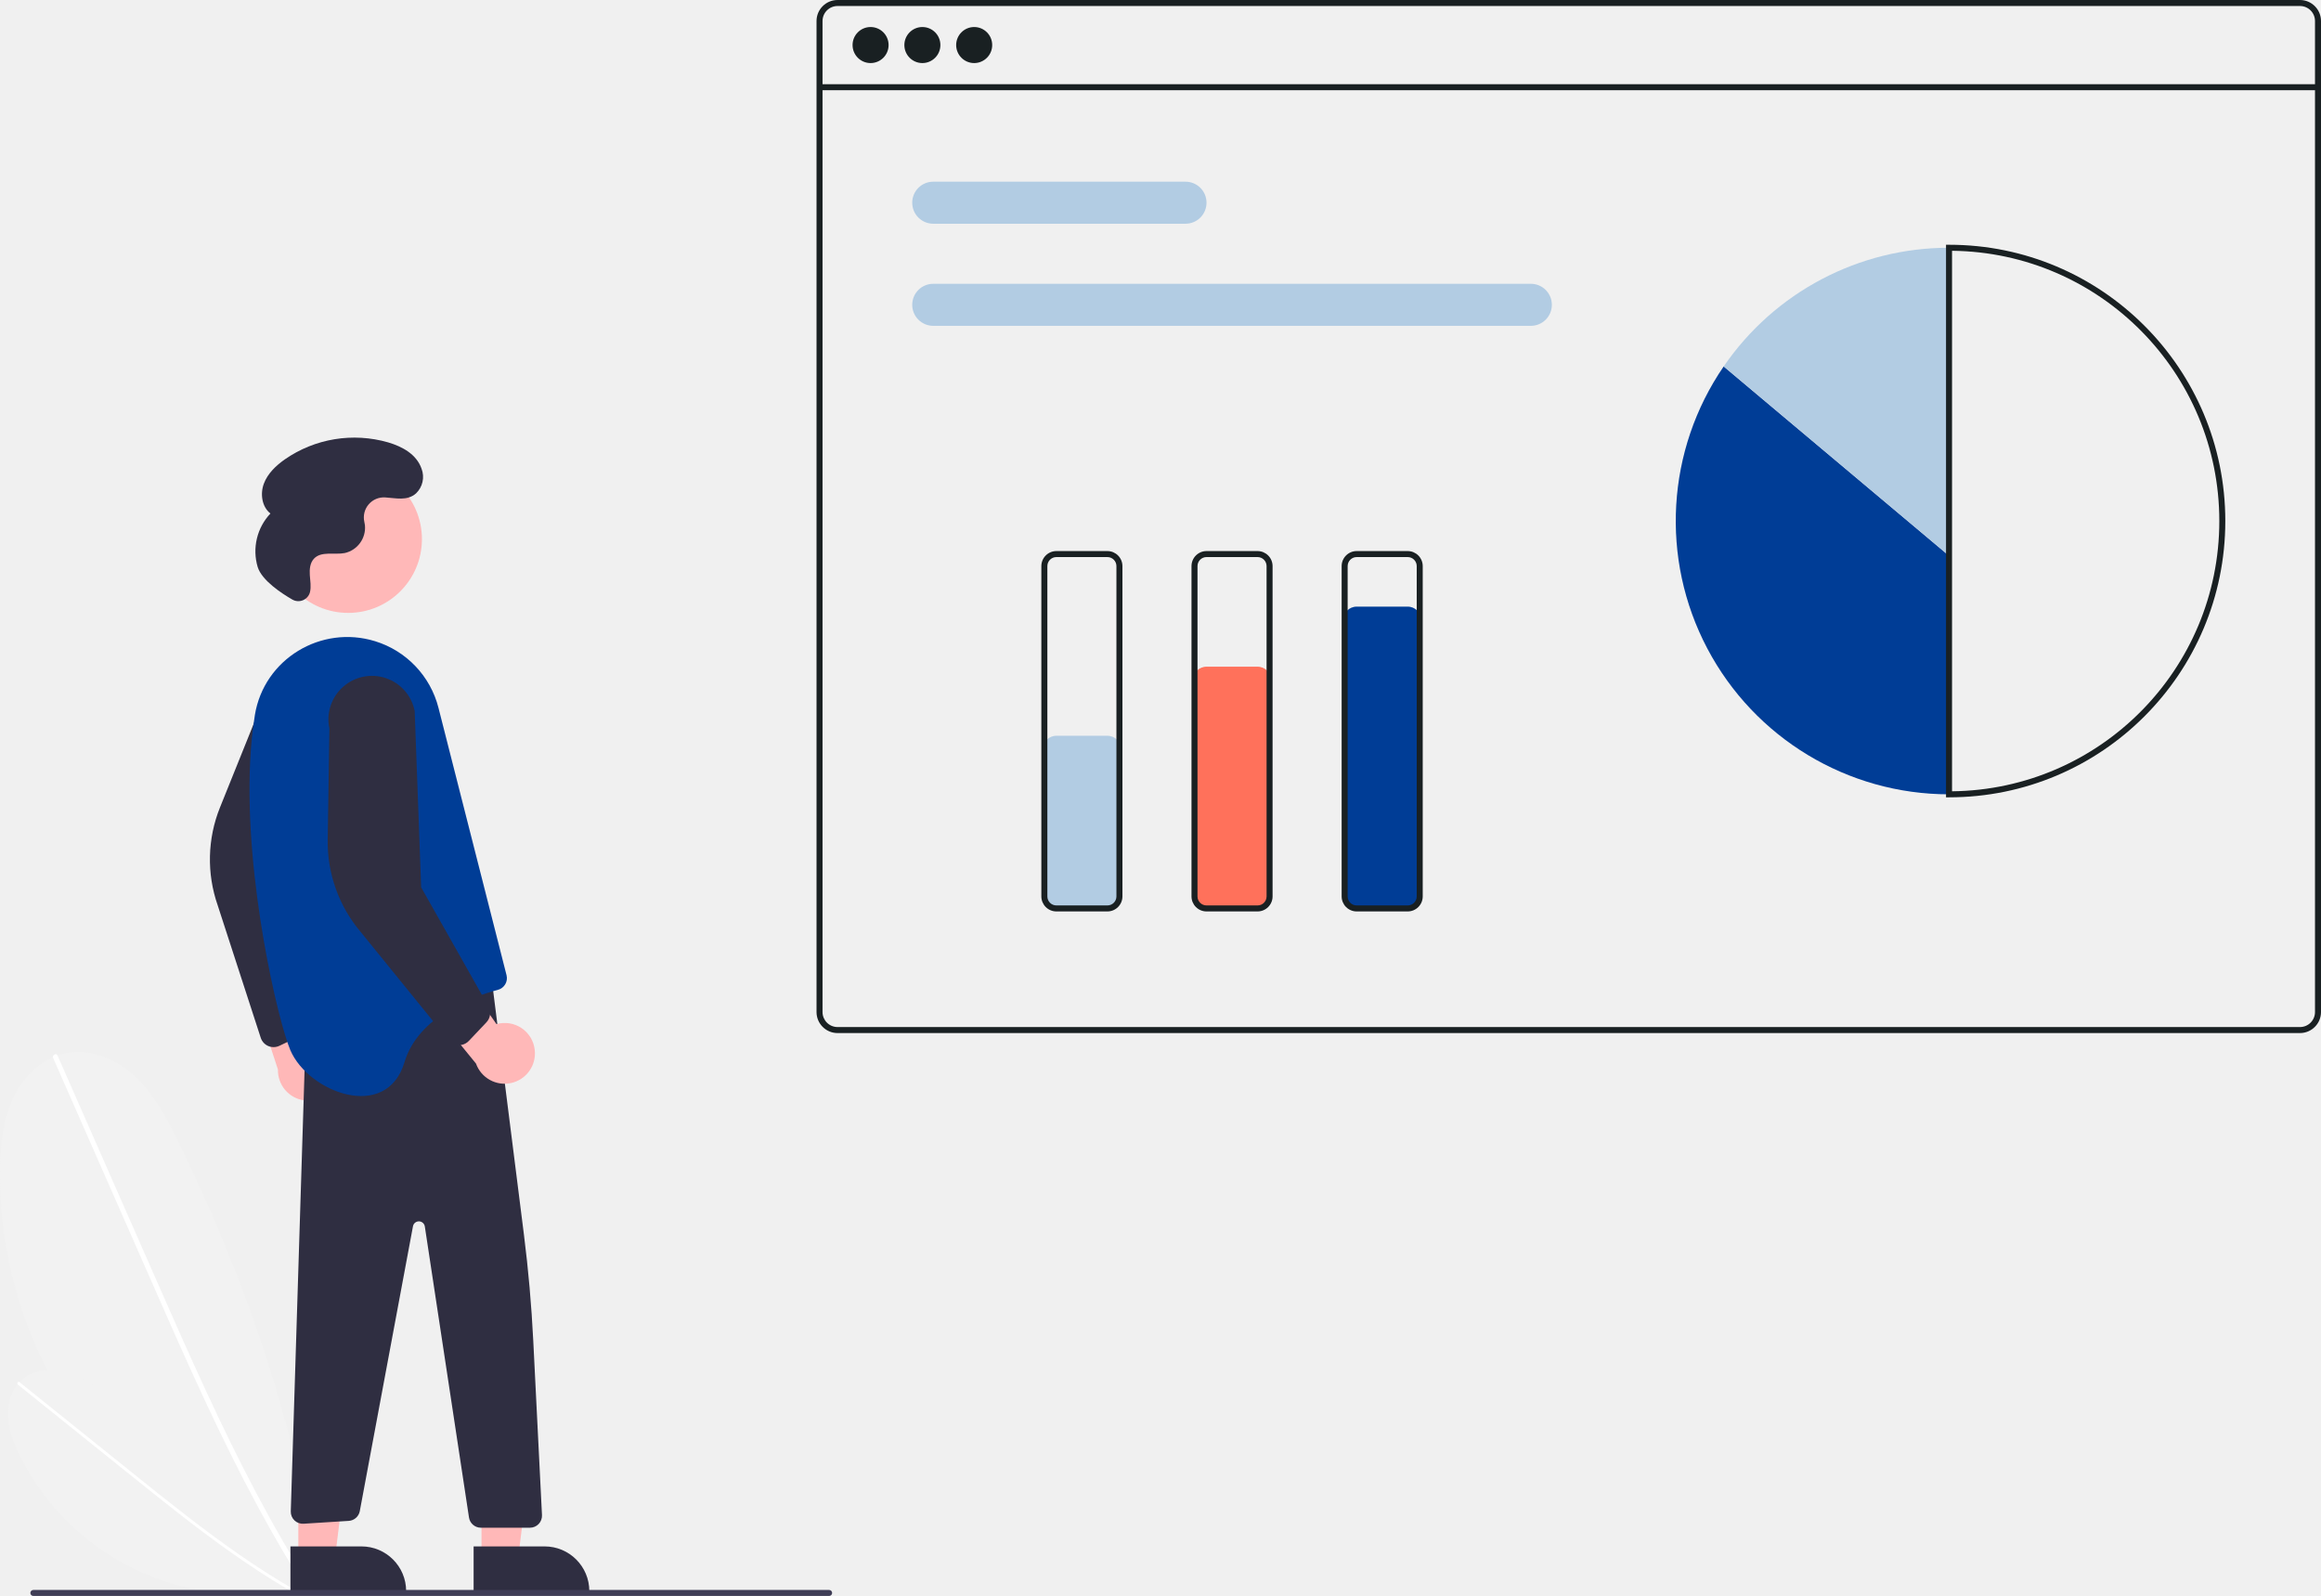
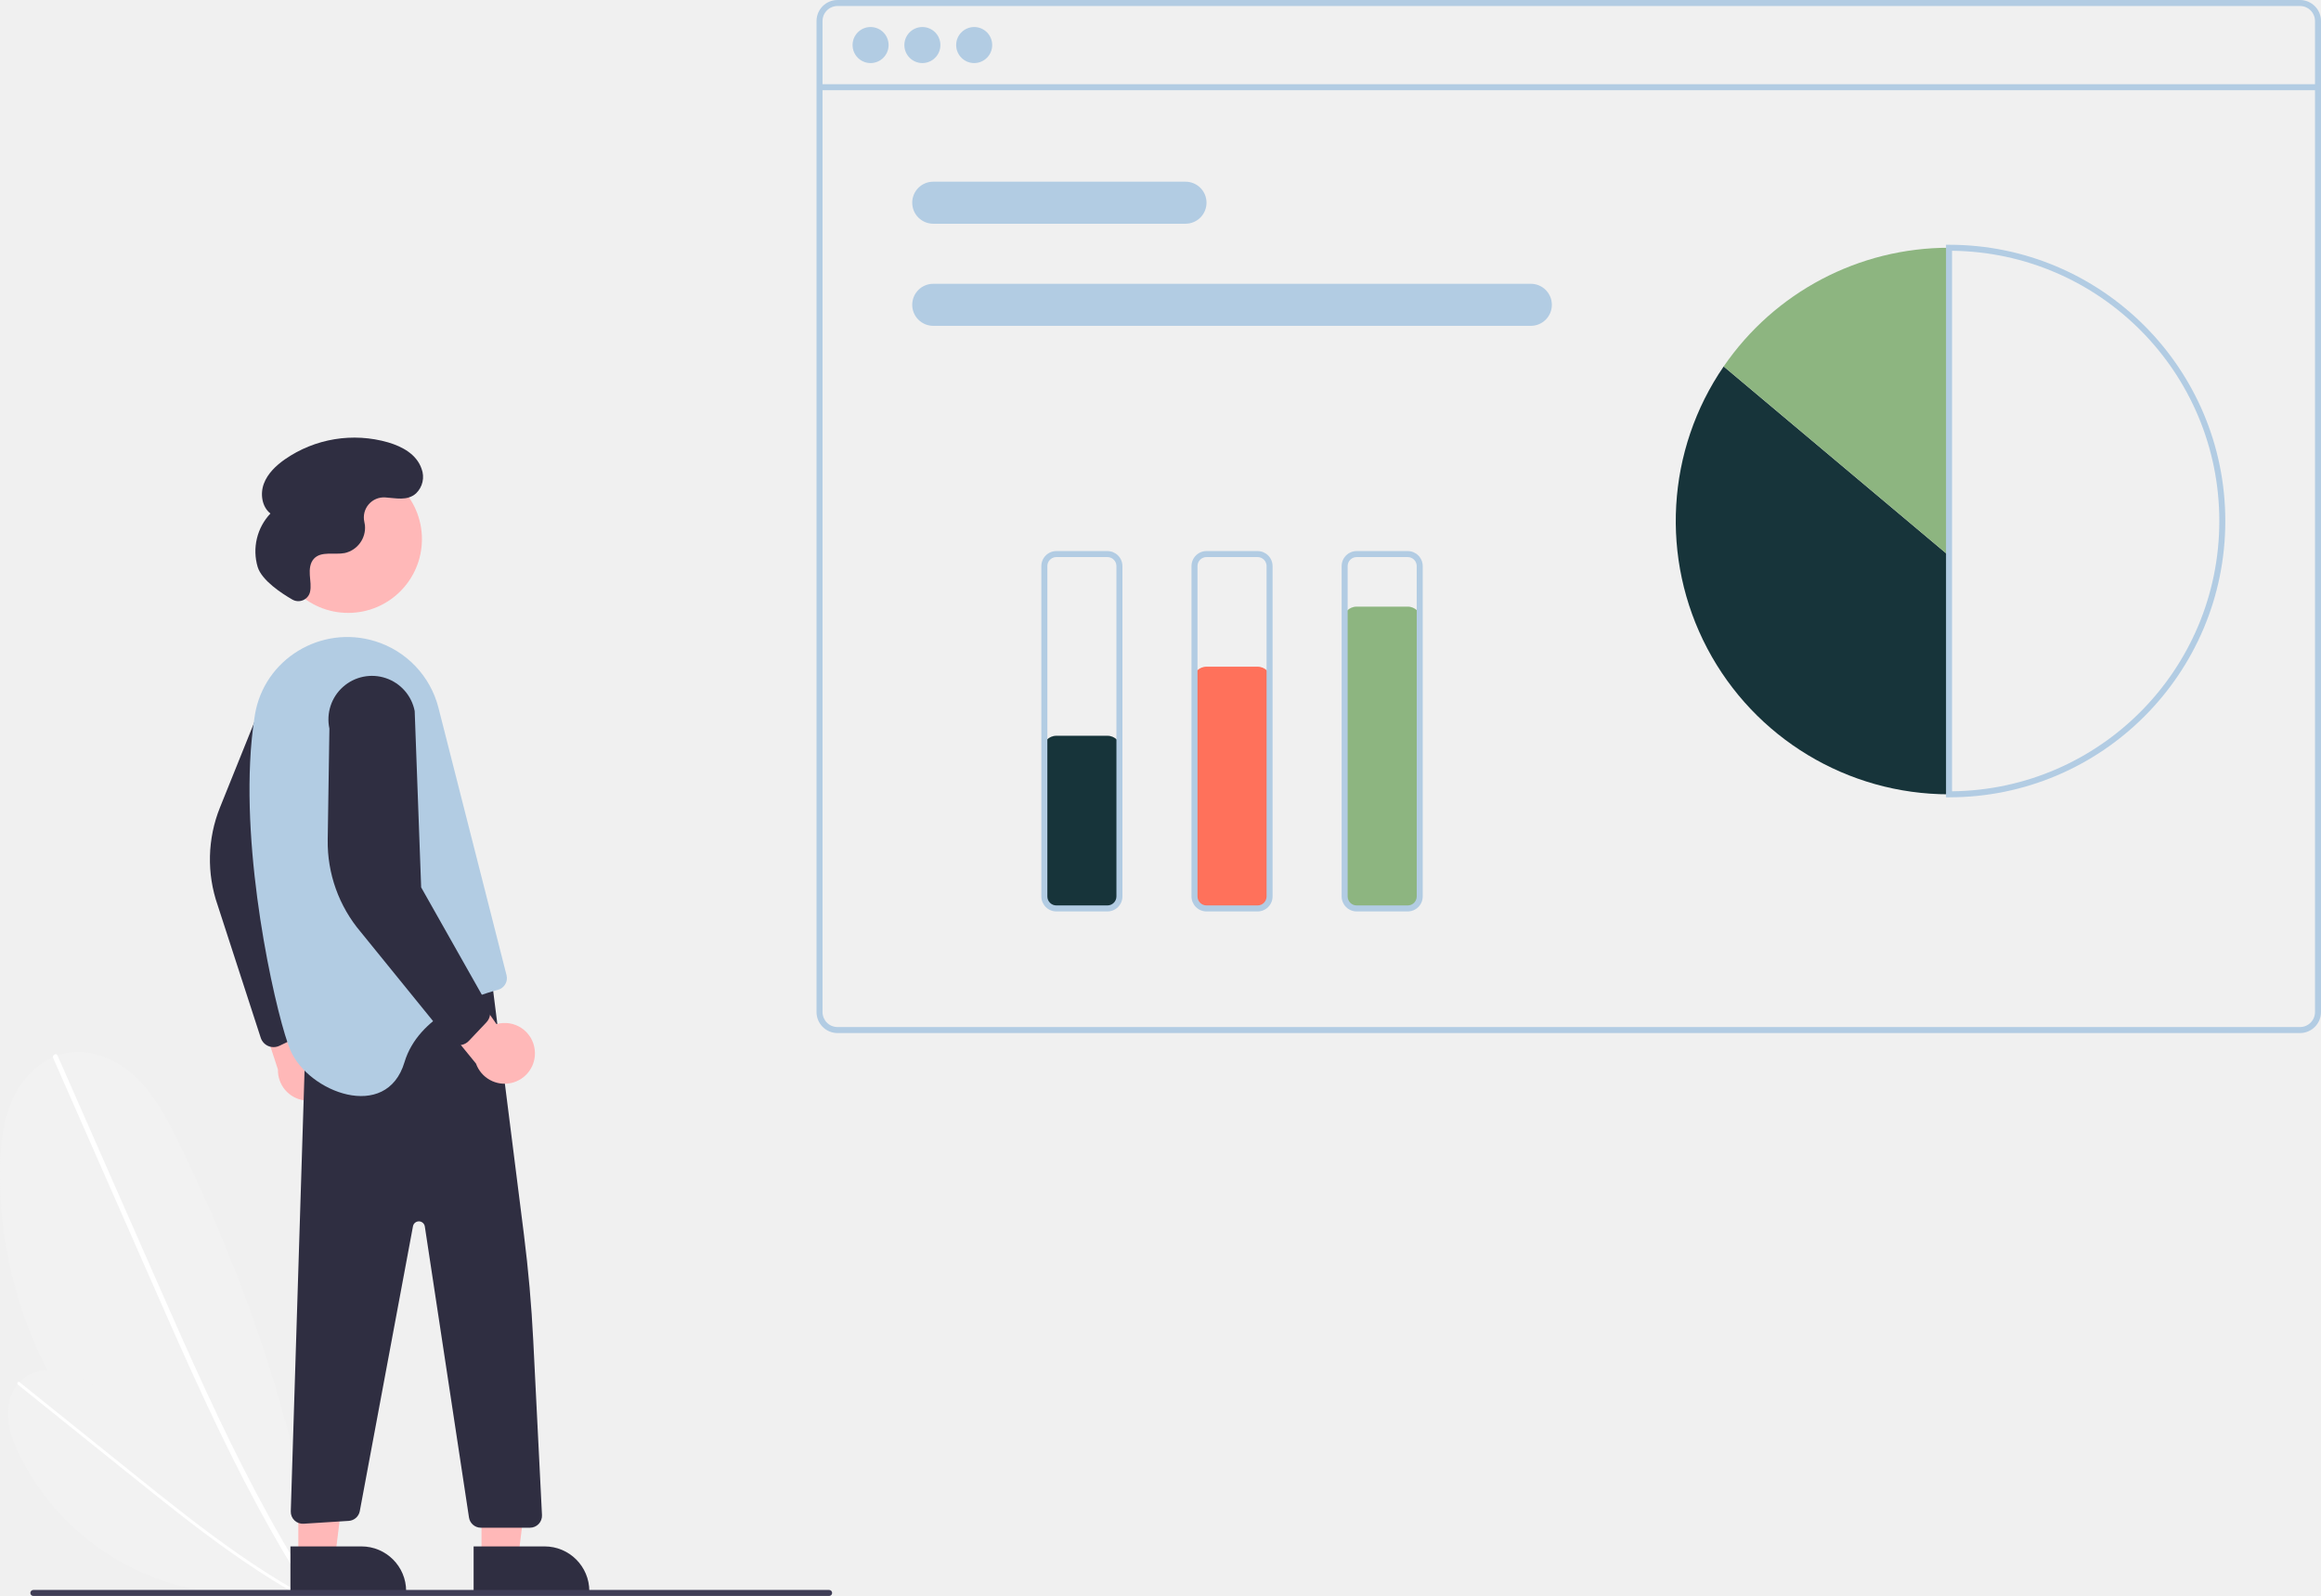
- <svg xmlns="http://www.w3.org/2000/svg" data-name="Layer 1" width="772.909" height="531.441" viewBox="0 0 772.909 531.441">
-   <path d="M319.614,712.68A141.781,141.781,0,0,1,213.562,573.286c.122-7.912.954-15.99,4.28-23.17s9.504-13.39,17.232-15.091c8.434-1.857,17.333,1.939,23.619,7.861s10.406,13.736,14.198,21.495c22.838,46.734,40.189,96.88,46.686,148.488Z" transform="translate(-213.5453 -184.2795)" fill="#f2f2f2" />
-   <path d="M231.247,536.583,247.253,572.95l16.006,36.367c5.069,11.518,10.129,23.04,15.368,34.482,5.194,11.341,10.565,22.603,16.295,33.684,5.722,11.065,11.804,21.949,18.405,32.515q1.233,1.974,2.49,3.932c.58.904,2.03.065,1.446-.845-6.728-10.488-12.927-21.305-18.742-32.324-5.821-11.03-11.261-22.257-16.5-33.574-5.267-11.377-10.332-22.847-15.383-34.321q-7.975-18.117-15.948-36.235l-16.006-36.367-1.992-4.526c-.433-.984-1.876-.133-1.446.845Z" transform="translate(-213.5453 -184.2795)" fill="#fff" />
-   <path d="M312.937,712.932a82.967,82.967,0,0,1-92.692-43.741c-2.073-4.141-3.822-8.559-4.033-13.185s1.319-9.518,4.872-12.487c3.877-3.241,9.523-3.673,14.385-2.295s9.111,4.322,13.174,7.327c24.473,18.098,47.02,39.449,64.325,64.489Z" transform="translate(-213.5453 -184.2795)" fill="#f2f2f2" />
-   <path d="M219.519,645.362,237.647,659.922l18.128,14.56c5.741,4.611,11.479,9.228,17.288,13.753,5.758,4.486,11.587,8.883,17.554,13.089,5.958,4.2,12.054,8.209,18.333,11.913q1.173.692,2.354,1.369c.545.313,1.072-.514.523-.829-6.324-3.629-12.463-7.572-18.457-11.722-6-4.155-11.855-8.516-17.63-12.977-5.806-4.485-11.532-9.072-17.252-13.666q-9.032-7.253-18.062-14.507L222.298,646.345,220.042,644.533c-.491-.394-1.01.438-.523.829Z" transform="translate(-213.5453 -184.2795)" fill="#fff" />
-   <path d="M979.455,184.28h-487a7.008,7.008,0,0,0-7,7v330a7.008,7.008,0,0,0,7,7h487a7.008,7.008,0,0,0,7-7v-330A7.008,7.008,0,0,0,979.455,184.28Zm5,337a5.002,5.002,0,0,1-5,5h-487a5.002,5.002,0,0,1-5-5v-330a5.002,5.002,0,0,1,5-5h487a5.002,5.002,0,0,1,5,5Z" transform="translate(-213.5453 -184.2795)" fill="#192022" />
-   <rect x="272.909" y="28.04" width="499" height="2" fill="#192022" />
-   <circle cx="289.909" cy="15" r="6" fill="#192022" />
-   <circle cx="307.159" cy="15" r="6" fill="#192022" />
-   <circle cx="324.409" cy="15" r="6" fill="#192022" />
-   <path d="M608.323,258.78h-84a7,7,0,1,1,0-14h84a7,7,0,0,1,0,14Z" transform="translate(-213.5453 -184.2795)" fill="#B2CCE3" />
-   <path d="M723.323,292.78h-199a7,7,0,0,1,0-14h199a7,7,0,0,1,0,14Z" transform="translate(-213.5453 -184.2795)" fill="#B2CCE3" />
-   <path d="M787.543,306.303a91.004,91.004,0,0,0,75.044,142.477v-79.44Z" transform="translate(-213.5453 -184.2795)" fill="#003d96" />
-   <path d="M862.587,266.78a90.896,90.896,0,0,0-75.044,39.523l75.044,63.037Z" transform="translate(-213.5453 -184.2795)" fill="#B2CCE3" />
-   <path d="M862.587,449.78h-1v-184h1a92,92,0,1,1,0,184Zm1-181.995V447.774a90,90,0,0,0,0-179.989Z" transform="translate(-213.5453 -184.2795)" fill="#192022" />
-   <path d="M582.323,487.28h-17a4.505,4.505,0,0,1-4.5-4.5v-49a4.505,4.505,0,0,1,4.5-4.5h17a4.505,4.505,0,0,1,4.5,4.5v49A4.505,4.505,0,0,1,582.323,487.28Z" transform="translate(-213.5453 -184.2795)" fill="#B2CCE3" />
-   <path d="M632.323,487.28h-17a4.505,4.505,0,0,1-4.5-4.5v-72a4.505,4.505,0,0,1,4.5-4.5h17a4.505,4.505,0,0,1,4.5,4.5v72A4.505,4.505,0,0,1,632.323,487.28Z" transform="translate(-213.5453 -184.2795)" fill="#FF715B" />
-   <path d="M682.323,487.28h-17a4.505,4.505,0,0,1-4.5-4.5v-92a4.505,4.505,0,0,1,4.5-4.5h17a4.505,4.505,0,0,1,4.5,4.5v92A4.505,4.505,0,0,1,682.323,487.28Z" transform="translate(-213.5453 -184.2795)" fill="#003d96" />
-   <path d="M582.323,487.78h-17a5.006,5.006,0,0,1-5-5v-110a5.006,5.006,0,0,1,5-5h17a5.006,5.006,0,0,1,5,5v110A5.006,5.006,0,0,1,582.323,487.78Zm-17-118a3.003,3.003,0,0,0-3,3v110a3.003,3.003,0,0,0,3,3h17a3.003,3.003,0,0,0,3-3v-110a3.003,3.003,0,0,0-3-3Z" transform="translate(-213.5453 -184.2795)" fill="#192022" />
-   <path d="M632.323,487.78h-17a5.006,5.006,0,0,1-5-5v-110a5.006,5.006,0,0,1,5-5h17a5.006,5.006,0,0,1,5,5v110A5.006,5.006,0,0,1,632.323,487.78Zm-17-118a3.003,3.003,0,0,0-3,3v110a3.003,3.003,0,0,0,3,3h17a3.003,3.003,0,0,0,3-3v-110a3.003,3.003,0,0,0-3-3Z" transform="translate(-213.5453 -184.2795)" fill="#192022" />
-   <path d="M682.323,487.78h-17a5.006,5.006,0,0,1-5-5v-110a5.006,5.006,0,0,1,5-5h17a5.006,5.006,0,0,1,5,5v110A5.006,5.006,0,0,1,682.323,487.78Zm-17-118a3.003,3.003,0,0,0-3,3v110a3.003,3.003,0,0,0,3,3h17a3.003,3.003,0,0,0,3-3v-110a3.003,3.003,0,0,0-3-3Z" transform="translate(-213.5453 -184.2795)" fill="#192022" />
-   <path d="M325.977,543.282A10.056,10.056,0,0,0,317.192,530.61L308.592,495.925l-12.587,13.653,10.096,30.844a10.11,10.11,0,0,0,19.875,2.86Z" transform="translate(-213.5453 -184.2795)" fill="#ffb8b8" />
-   <path d="M302.92,532.615a4.505,4.505,0,0,1-2.517-2.669L286.046,485.767a46.373,46.373,0,0,1,.764-32.635l13.838-34.355a14.497,14.497,0,1,1,28.599,4.767l-19.092,55.558,6.683,45.239a4.515,4.515,0,0,1-2.54,4.504l-7.709,3.678a4.506,4.506,0,0,1-2.659.38A4.455,4.455,0,0,1,302.92,532.615Z" transform="translate(-213.5453 -184.2795)" fill="#2f2e41" />
-   <polygon points="160.343 518.443 172.603 518.442 178.435 471.154 160.341 471.155 160.343 518.443" fill="#ffb8b8" />
-   <path d="M371.262,699.219h38.531a0,0,0,0,1,0,0V714.106a0,0,0,0,1,0,0H386.148a14.887,14.887,0,0,1-14.887-14.887v0A0,0,0,0,1,371.262,699.219Z" transform="translate(567.5408 1229.027) rotate(179.9974)" fill="#2f2e41" />
-   <polygon points="99.343 518.443 111.603 518.442 117.435 471.154 99.341 471.155 99.343 518.443" fill="#ffb8b8" />
-   <path d="M310.262,699.219h38.531a0,0,0,0,1,0,0V714.106a0,0,0,0,1,0,0H325.148a14.887,14.887,0,0,1-14.887-14.887v0A0,0,0,0,1,310.262,699.219Z" transform="translate(445.5408 1229.03) rotate(179.9974)" fill="#2f2e41" />
-   <path d="M377.239,509.991l10.777,85.386q2.222,17.608,3.11,35.346l2.903,58.069a4,4,0,0,1-3.995,4.2H373.678a4,4,0,0,1-3.955-3.4l-14.71-96.914a2,2,0,0,0-3.943-.067l-17.722,94.917a4,4,0,0,1-3.626,3.184l-15.054.955a4,4,0,0,1-4.29-4.114l4.861-155.562Z" transform="translate(-213.5453 -184.2795)" fill="#2f2e41" />
-   <circle cx="115.946" cy="179.53" r="24.561" fill="#ffb8b8" />
-   <path d="M310.239,533.991c6,14,32,24,38,4,4.64-15.46,23.02-21.96,31.13-24.11a4.016,4.016,0,0,0,2.86-4.86l-22.67-89.05a31.272,31.272,0,0,0-21.06-22.16c-18.02-5.58-37.02,5.91-40.07,24.52a137.157,137.157,0,0,0-1.59,15.76C294.959,477.381,306.289,524.771,310.239,533.991Z" transform="translate(-213.5453 -184.2795)" fill="#003d96" />
-   <path d="M391.629,533.965a10.056,10.056,0,0,0-12.753-8.667l-20.493-29.275-6.837,17.265L372.055,538.441a10.11,10.11,0,0,0,19.574-4.476Z" transform="translate(-213.5453 -184.2795)" fill="#ffb8b8" />
-   <path d="M366.279,532.299a4.505,4.505,0,0,1-3.309-1.586l-29.277-36.065a46.374,46.374,0,0,1-11.018-30.728l.564-37.033a14.497,14.497,0,1,1,28.4-5.832l2.154,58.707,22.498,39.813a4.515,4.515,0,0,1-.751,5.116l-5.871,6.203a4.506,4.506,0,0,1-2.344,1.311A4.455,4.455,0,0,1,366.279,532.299Z" transform="translate(-213.5453 -184.2795)" fill="#2f2e41" />
-   <path d="M310.849,383.899a4.007,4.007,0,0,0,5.903-2.368l.014-.056c.446-1.864.076-3.811-.052-5.723s.059-4.013,1.362-5.419c2.428-2.621,6.748-1.232,10.258-1.894a8.664,8.664,0,0,0,6.74-9.253c-.05-.398-.128-.795-.216-1.193a6.673,6.673,0,0,1,6.927-8.081c3.548.203,7.378,1.278,10.314-1.35a7.608,7.608,0,0,0,1.827-8.201c-1.676-4.838-6.414-7.371-11.102-8.764a40.62,40.62,0,0,0-34.43,5.65c-2.961,2.087-5.727,4.71-6.989,8.106s-.653,7.68,2.193,9.922a18.332,18.332,0,0,0-4.246,17.806C300.755,377.609,307.464,381.951,310.849,383.899Z" transform="translate(-213.5453 -184.2795)" fill="#2f2e41" />
-   <path d="M489.652,715.72h-265a1,1,0,0,1,0-2h265a1,1,0,0,1,0,2Z" transform="translate(-213.5453 -184.2795)" fill="#3f3d56" />
+ <svg xmlns="http://www.w3.org/2000/svg" data-name="Layer 1" width="772.909" height="531.441" viewBox="0 0 772.909 531.441" version="1.1" id="svg400">
+   <defs id="defs404" />
+   <path d="M319.614,712.68A141.781,141.781,0,0,1,213.562,573.286c.122-7.912.954-15.99,4.28-23.17s9.504-13.39,17.232-15.091c8.434-1.857,17.333,1.939,23.619,7.861s10.406,13.736,14.198,21.495c22.838,46.734,40.189,96.88,46.686,148.488Z" transform="translate(-213.5453 -184.2795)" fill="#f2f2f2" id="path334" />
+   <path d="M231.247,536.583,247.253,572.95l16.006,36.367c5.069,11.518,10.129,23.04,15.368,34.482,5.194,11.341,10.565,22.603,16.295,33.684,5.722,11.065,11.804,21.949,18.405,32.515q1.233,1.974,2.49,3.932c.58.904,2.03.065,1.446-.845-6.728-10.488-12.927-21.305-18.742-32.324-5.821-11.03-11.261-22.257-16.5-33.574-5.267-11.377-10.332-22.847-15.383-34.321q-7.975-18.117-15.948-36.235l-16.006-36.367-1.992-4.526c-.433-.984-1.876-.133-1.446.845Z" transform="translate(-213.5453 -184.2795)" fill="#fff" id="path336" />
+   <path d="M312.937,712.932a82.967,82.967,0,0,1-92.692-43.741c-2.073-4.141-3.822-8.559-4.033-13.185s1.319-9.518,4.872-12.487c3.877-3.241,9.523-3.673,14.385-2.295s9.111,4.322,13.174,7.327c24.473,18.098,47.02,39.449,64.325,64.489Z" transform="translate(-213.5453 -184.2795)" fill="#f2f2f2" id="path338" />
+   <path d="M219.519,645.362,237.647,659.922l18.128,14.56c5.741,4.611,11.479,9.228,17.288,13.753,5.758,4.486,11.587,8.883,17.554,13.089,5.958,4.2,12.054,8.209,18.333,11.913q1.173.692,2.354,1.369c.545.313,1.072-.514.523-.829-6.324-3.629-12.463-7.572-18.457-11.722-6-4.155-11.855-8.516-17.63-12.977-5.806-4.485-11.532-9.072-17.252-13.666q-9.032-7.253-18.062-14.507L222.298,646.345,220.042,644.533c-.491-.394-1.01.438-.523.829Z" transform="translate(-213.5453 -184.2795)" fill="#fff" id="path340" />
+   <path d="M979.455,184.28h-487a7.008,7.008,0,0,0-7,7v330a7.008,7.008,0,0,0,7,7h487a7.008,7.008,0,0,0,7-7v-330A7.008,7.008,0,0,0,979.455,184.28Zm5,337a5.002,5.002,0,0,1-5,5h-487a5.002,5.002,0,0,1-5-5v-330a5.002,5.002,0,0,1,5-5h487a5.002,5.002,0,0,1,5,5Z" transform="translate(-213.5453 -184.2795)" fill="#192022" id="path342" style="fill:#b2cce3;fill-opacity:1" />
+   <rect x="272.909" y="28.04" width="499" height="2" fill="#192022" id="rect344" style="fill:#b2cce3;fill-opacity:1" />
+   <circle cx="289.909" cy="15" r="6" fill="#192022" id="circle346" style="fill:#b2cce3;fill-opacity:1" />
+   <circle cx="307.159" cy="15" r="6" fill="#192022" id="circle348" style="fill:#b2cce3;fill-opacity:1" />
+   <circle cx="324.409" cy="15" r="6" fill="#192022" id="circle350" style="fill:#b2cce3;fill-opacity:1" />
+   <path d="M608.323,258.78h-84a7,7,0,1,1,0-14h84a7,7,0,0,1,0,14Z" transform="translate(-213.5453 -184.2795)" fill="#B2CCE3" id="path352" style="fill:#b2cce3;fill-opacity:1" />
+   <path d="M723.323,292.78h-199a7,7,0,0,1,0-14h199a7,7,0,0,1,0,14Z" transform="translate(-213.5453 -184.2795)" fill="#B2CCE3" id="path354" style="fill:#b2cce3;fill-opacity:1" />
+   <path d="M787.543,306.303a91.004,91.004,0,0,0,75.044,142.477v-79.44Z" transform="translate(-213.5453 -184.2795)" fill="#17343a" id="path356" />
+   <path d="M862.587,266.78a90.896,90.896,0,0,0-75.044,39.523l75.044,63.037Z" transform="translate(-213.5453 -184.2795)" fill="#B2CCE3" id="path358" style="fill:#8db580;fill-opacity:1" />
+   <path d="M862.587,449.78h-1v-184h1a92,92,0,1,1,0,184Zm1-181.995V447.774a90,90,0,0,0,0-179.989Z" transform="translate(-213.5453 -184.2795)" fill="#192022" id="path360" style="fill:#b2cce3;fill-opacity:1" />
+   <path d="M582.323,487.28h-17a4.505,4.505,0,0,1-4.5-4.5v-49a4.505,4.505,0,0,1,4.5-4.5h17a4.505,4.505,0,0,1,4.5,4.5v49A4.505,4.505,0,0,1,582.323,487.28Z" transform="translate(-213.5453 -184.2795)" fill="#B2CCE3" id="path362" style="fill:#17343a;fill-opacity:1" />
+   <path d="M632.323,487.28h-17a4.505,4.505,0,0,1-4.5-4.5v-72a4.505,4.505,0,0,1,4.5-4.5h17a4.505,4.505,0,0,1,4.5,4.5v72A4.505,4.505,0,0,1,632.323,487.28Z" transform="translate(-213.5453 -184.2795)" fill="#FF715B" id="path364" />
+   <path d="M682.323,487.28h-17a4.505,4.505,0,0,1-4.5-4.5v-92a4.505,4.505,0,0,1,4.5-4.5h17a4.505,4.505,0,0,1,4.5,4.5v92A4.505,4.505,0,0,1,682.323,487.28Z" transform="translate(-213.5453 -184.2795)" fill="#17343a" id="path366" style="fill:#8db580;fill-opacity:1" />
+   <path d="M582.323,487.78h-17a5.006,5.006,0,0,1-5-5v-110a5.006,5.006,0,0,1,5-5h17a5.006,5.006,0,0,1,5,5v110A5.006,5.006,0,0,1,582.323,487.78Zm-17-118a3.003,3.003,0,0,0-3,3v110a3.003,3.003,0,0,0,3,3h17a3.003,3.003,0,0,0,3-3v-110a3.003,3.003,0,0,0-3-3Z" transform="translate(-213.5453 -184.2795)" fill="#192022" id="path368" style="fill:#b2cce3;fill-opacity:1" />
+   <path d="M632.323,487.78h-17a5.006,5.006,0,0,1-5-5v-110a5.006,5.006,0,0,1,5-5h17a5.006,5.006,0,0,1,5,5v110A5.006,5.006,0,0,1,632.323,487.78Zm-17-118a3.003,3.003,0,0,0-3,3v110a3.003,3.003,0,0,0,3,3h17a3.003,3.003,0,0,0,3-3v-110a3.003,3.003,0,0,0-3-3Z" transform="translate(-213.5453 -184.2795)" fill="#192022" id="path370" style="fill:#b2cce3;fill-opacity:1" />
+   <path d="M682.323,487.78h-17a5.006,5.006,0,0,1-5-5v-110a5.006,5.006,0,0,1,5-5h17a5.006,5.006,0,0,1,5,5v110A5.006,5.006,0,0,1,682.323,487.78Zm-17-118a3.003,3.003,0,0,0-3,3v110a3.003,3.003,0,0,0,3,3h17a3.003,3.003,0,0,0,3-3v-110a3.003,3.003,0,0,0-3-3Z" transform="translate(-213.5453 -184.2795)" fill="#192022" id="path372" style="fill:#b2cce3;fill-opacity:1" />
+   <path d="M325.977,543.282A10.056,10.056,0,0,0,317.192,530.61L308.592,495.925l-12.587,13.653,10.096,30.844a10.11,10.11,0,0,0,19.875,2.86Z" transform="translate(-213.5453 -184.2795)" fill="#ffb8b8" id="path374" />
+   <path d="M302.92,532.615a4.505,4.505,0,0,1-2.517-2.669L286.046,485.767a46.373,46.373,0,0,1,.764-32.635l13.838-34.355a14.497,14.497,0,1,1,28.599,4.767l-19.092,55.558,6.683,45.239a4.515,4.515,0,0,1-2.54,4.504l-7.709,3.678a4.506,4.506,0,0,1-2.659.38A4.455,4.455,0,0,1,302.92,532.615Z" transform="translate(-213.5453 -184.2795)" fill="#2f2e41" id="path376" />
+   <polygon points="160.343 518.443 172.603 518.442 178.435 471.154 160.341 471.155 160.343 518.443" fill="#ffb8b8" id="polygon378" />
+   <path d="M371.262,699.219h38.531a0,0,0,0,1,0,0V714.106a0,0,0,0,1,0,0H386.148a14.887,14.887,0,0,1-14.887-14.887v0A0,0,0,0,1,371.262,699.219Z" transform="translate(567.5408 1229.027) rotate(179.9974)" fill="#2f2e41" id="path380" />
+   <polygon points="99.343 518.443 111.603 518.442 117.435 471.154 99.341 471.155 99.343 518.443" fill="#ffb8b8" id="polygon382" />
+   <path d="M310.262,699.219h38.531a0,0,0,0,1,0,0V714.106a0,0,0,0,1,0,0H325.148a14.887,14.887,0,0,1-14.887-14.887v0A0,0,0,0,1,310.262,699.219Z" transform="translate(445.5408 1229.03) rotate(179.9974)" fill="#2f2e41" id="path384" />
+   <path d="M377.239,509.991l10.777,85.386q2.222,17.608,3.11,35.346l2.903,58.069a4,4,0,0,1-3.995,4.2H373.678a4,4,0,0,1-3.955-3.4l-14.71-96.914a2,2,0,0,0-3.943-.067l-17.722,94.917a4,4,0,0,1-3.626,3.184l-15.054.955a4,4,0,0,1-4.29-4.114l4.861-155.562Z" transform="translate(-213.5453 -184.2795)" fill="#2f2e41" id="path386" />
+   <circle cx="115.946" cy="179.53" r="24.561" fill="#ffb8b8" id="circle388" />
+   <path d="M310.239,533.991c6,14,32,24,38,4,4.64-15.46,23.02-21.96,31.13-24.11a4.016,4.016,0,0,0,2.86-4.86l-22.67-89.05a31.272,31.272,0,0,0-21.06-22.16c-18.02-5.58-37.02,5.91-40.07,24.52a137.157,137.157,0,0,0-1.59,15.76C294.959,477.381,306.289,524.771,310.239,533.991Z" transform="translate(-213.5453 -184.2795)" fill="#b2cce3" id="path390" />
+   <path d="M391.629,533.965a10.056,10.056,0,0,0-12.753-8.667l-20.493-29.275-6.837,17.265L372.055,538.441a10.11,10.11,0,0,0,19.574-4.476Z" transform="translate(-213.5453 -184.2795)" fill="#ffb8b8" id="path392" />
+   <path d="M366.279,532.299a4.505,4.505,0,0,1-3.309-1.586l-29.277-36.065a46.374,46.374,0,0,1-11.018-30.728l.564-37.033a14.497,14.497,0,1,1,28.4-5.832l2.154,58.707,22.498,39.813a4.515,4.515,0,0,1-.751,5.116l-5.871,6.203a4.506,4.506,0,0,1-2.344,1.311A4.455,4.455,0,0,1,366.279,532.299Z" transform="translate(-213.5453 -184.2795)" fill="#2f2e41" id="path394" />
+   <path d="M310.849,383.899a4.007,4.007,0,0,0,5.903-2.368l.014-.056c.446-1.864.076-3.811-.052-5.723s.059-4.013,1.362-5.419c2.428-2.621,6.748-1.232,10.258-1.894a8.664,8.664,0,0,0,6.74-9.253c-.05-.398-.128-.795-.216-1.193a6.673,6.673,0,0,1,6.927-8.081c3.548.203,7.378,1.278,10.314-1.35a7.608,7.608,0,0,0,1.827-8.201c-1.676-4.838-6.414-7.371-11.102-8.764a40.62,40.62,0,0,0-34.43,5.65c-2.961,2.087-5.727,4.71-6.989,8.106s-.653,7.68,2.193,9.922a18.332,18.332,0,0,0-4.246,17.806C300.755,377.609,307.464,381.951,310.849,383.899Z" transform="translate(-213.5453 -184.2795)" fill="#2f2e41" id="path396" />
+   <path d="M489.652,715.72h-265a1,1,0,0,1,0-2h265a1,1,0,0,1,0,2Z" transform="translate(-213.5453 -184.2795)" fill="#3f3d56" id="path398" />
</svg>
